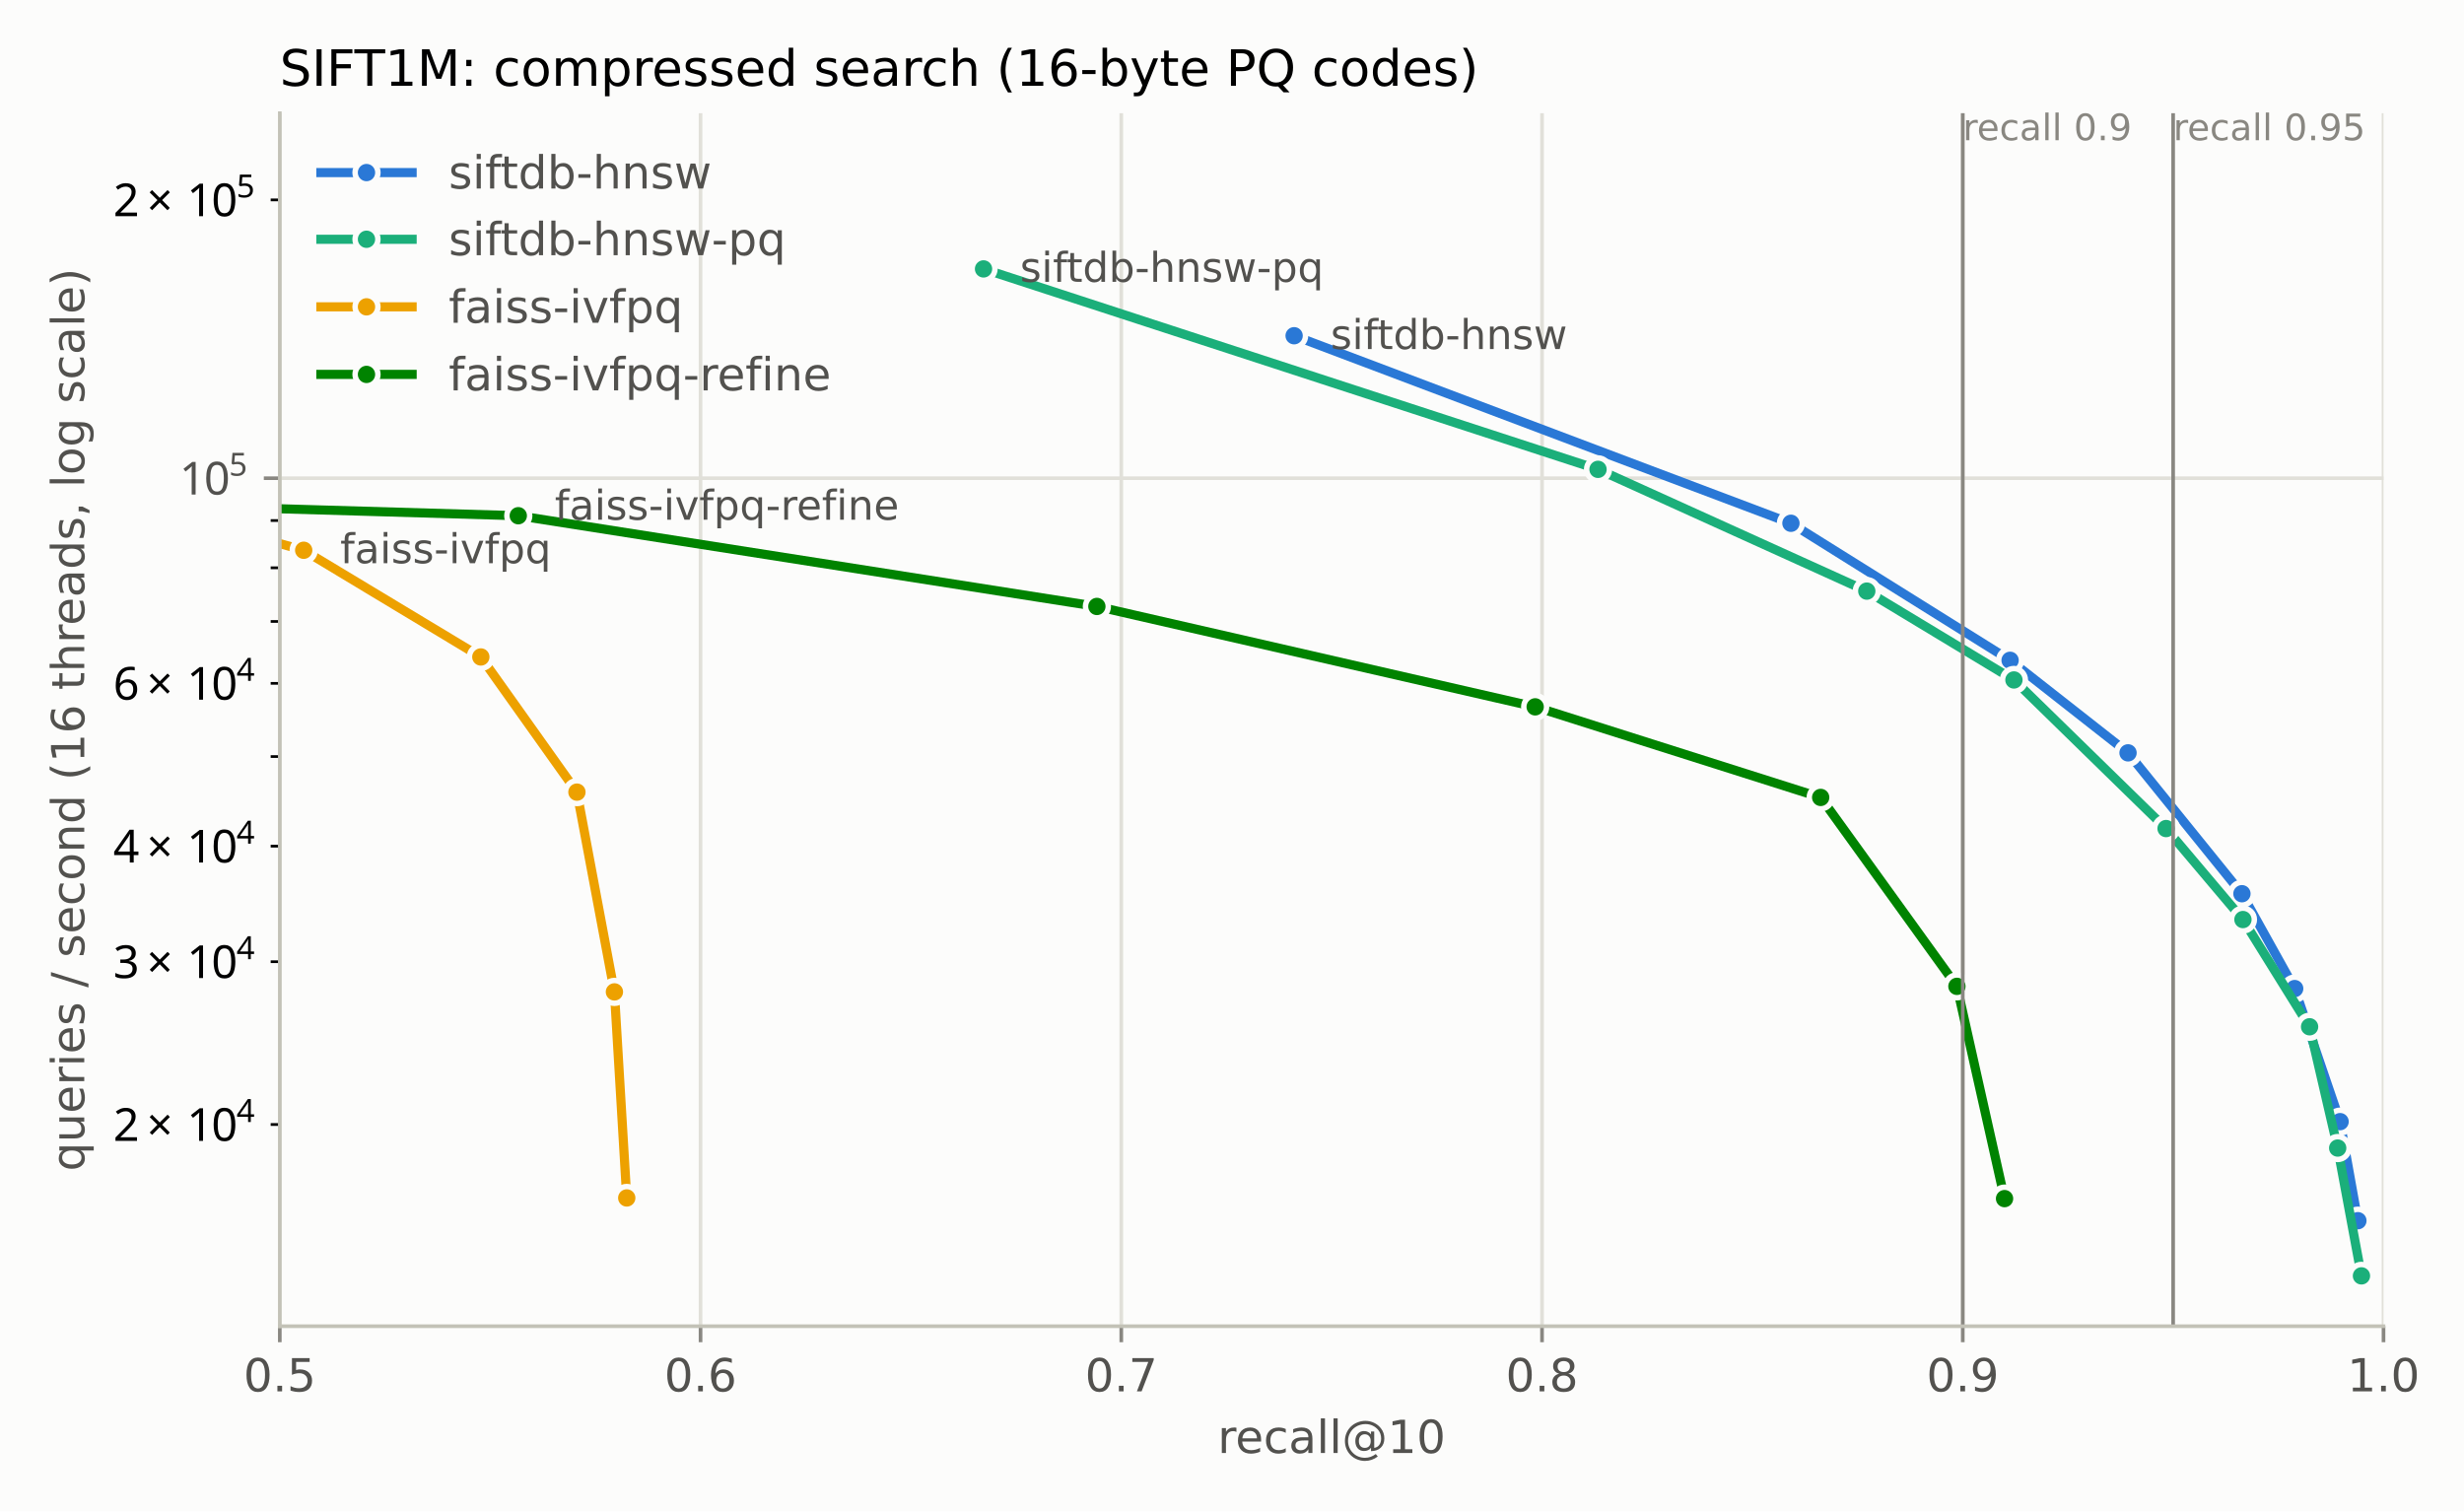
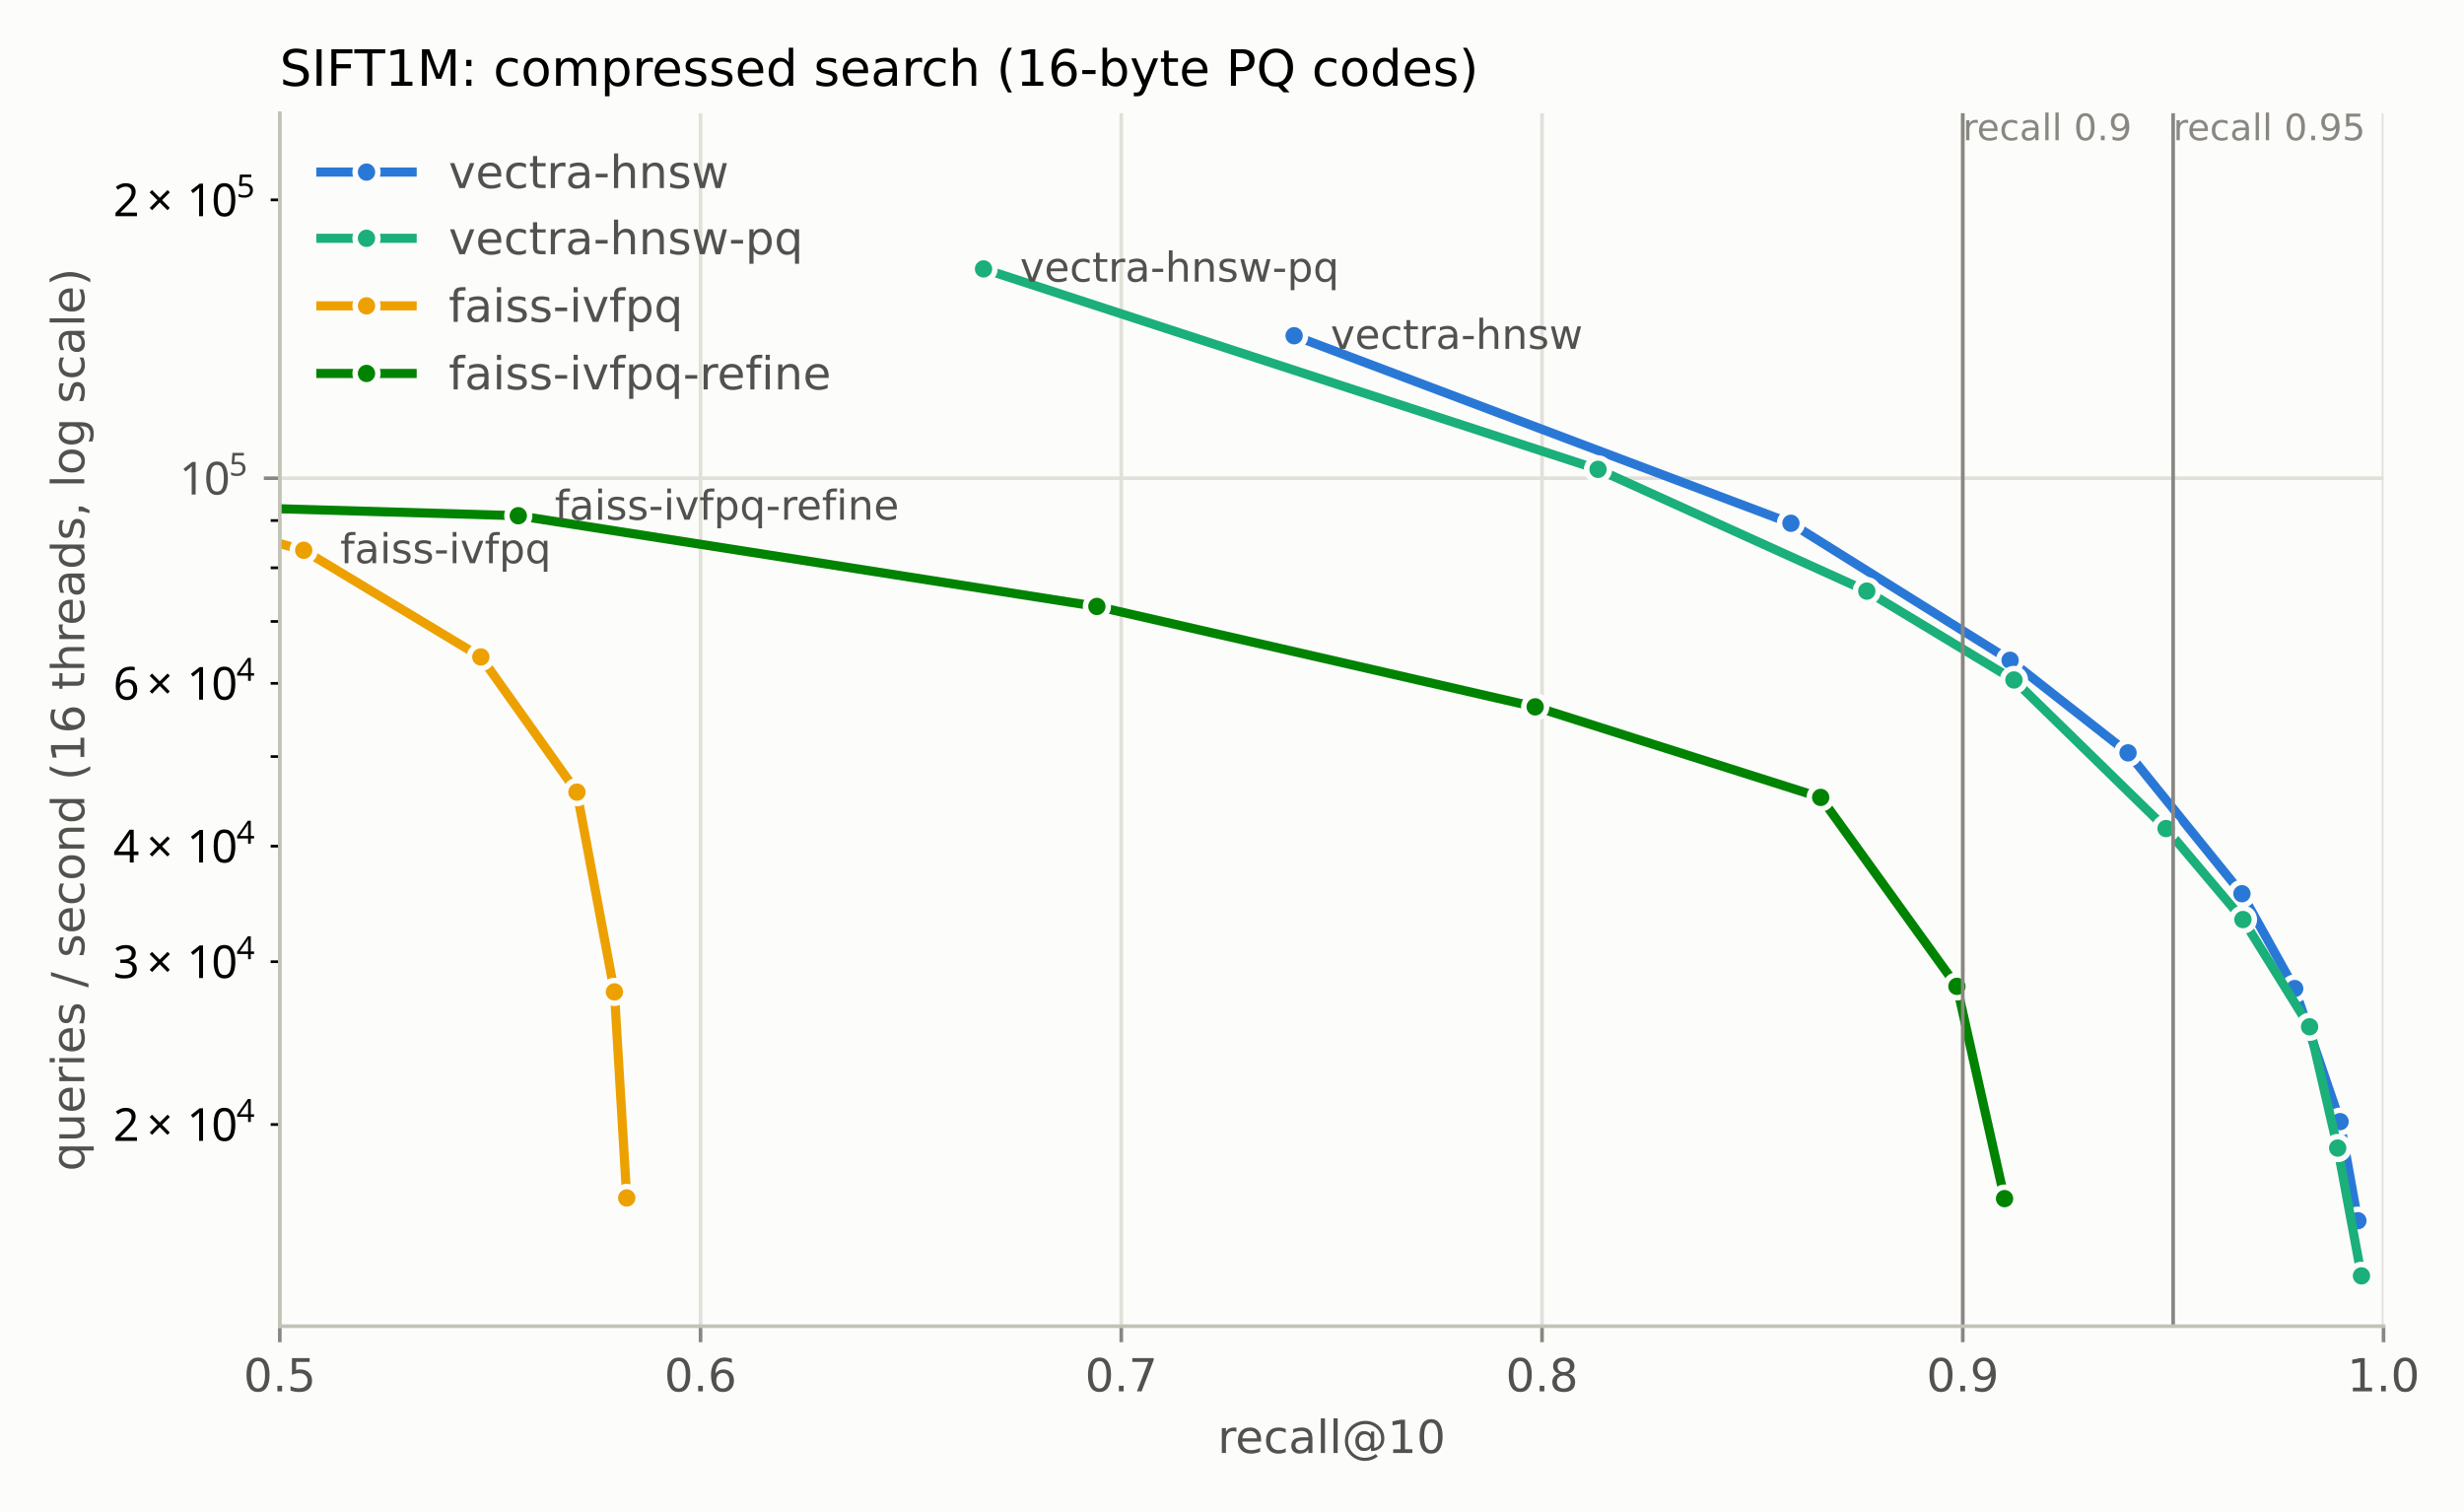
<svg xmlns="http://www.w3.org/2000/svg" xmlns:xlink="http://www.w3.org/1999/xlink" width="540pt" height="331.2pt" viewBox="0 0 540 331.2" version="1.1">
  <defs>
    <style type="text/css">*{stroke-linejoin: round; stroke-linecap: butt}</style>
  </defs>
  <g id="figure_1">
    <g id="patch_1">
      <path d="M 0 331.2  L 540 331.2  L 540 0  L 0 0  z " style="fill: #fcfcfb" />
    </g>
    <g id="axes_1">
      <g id="patch_2">
        <path d="M 61.32 290.63  L 522.36 290.63  L 522.36 24.808  L 61.32 24.808  z " style="fill: #fcfcfb" />
      </g>
      <g id="matplotlib.axis_1">
        <g id="xtick_1">
          <g id="line2d_1">
-             <path d="M 61.32 290.63  L 61.32 24.808  " clip-path="url(#pceffd3f700)" style="fill: none; stroke: #e1e0d9; stroke-width: 0.8; stroke-linecap: square" />
+             <path d="M 61.32 290.63  L 61.32 24.808  " clip-path="url(#p506464b63c)" style="fill: none; stroke: #e1e0d9; stroke-width: 0.8; stroke-linecap: square" />
          </g>
          <g id="line2d_2">
            <defs>
-               <path id="m669d03143e" d="M 0 0  L 0 3.5  " style="stroke: #898781; stroke-width: 0.8" />
+               <path id="m528ea32f7b" d="M 0 0  L 0 3.5  " style="stroke: #898781; stroke-width: 0.8" />
            </defs>
            <g>
-               <use xlink:href="#m669d03143e" x="61.32" y="290.63" style="fill: #898781; stroke: #898781; stroke-width: 0.8" />
+               <use xlink:href="#m528ea32f7b" x="61.32" y="290.63" style="fill: #898781; stroke: #898781; stroke-width: 0.8" />
            </g>
          </g>
          <g id="text_1">
            <text style="font-size: 10px; font-family: 'Segoe UI', 'DejaVu Sans', 'Bitstream Vera Sans', 'Computer Modern Sans Serif', 'Lucida Grande', 'Verdana', 'Geneva', 'Lucid', 'Arial', 'Helvetica', 'Avant Garde', sans-serif; text-anchor: middle; fill: #52514e" x="61.32" y="304.911" transform="rotate(-0 61.32027 304.9107)">0.5</text>
          </g>
        </g>
        <g id="xtick_2">
          <g id="line2d_3">
-             <path d="M 153.528 290.63  L 153.528 24.808  " clip-path="url(#pceffd3f700)" style="fill: none; stroke: #e1e0d9; stroke-width: 0.8; stroke-linecap: square" />
+             <path d="M 153.528 290.63  L 153.528 24.808  " clip-path="url(#p506464b63c)" style="fill: none; stroke: #e1e0d9; stroke-width: 0.8; stroke-linecap: square" />
          </g>
          <g id="line2d_4">
            <g>
-               <use xlink:href="#m669d03143e" x="153.528" y="290.63" style="fill: #898781; stroke: #898781; stroke-width: 0.8" />
+               <use xlink:href="#m528ea32f7b" x="153.528" y="290.63" style="fill: #898781; stroke: #898781; stroke-width: 0.8" />
            </g>
          </g>
          <g id="text_2">
            <text style="font-size: 10px; font-family: 'Segoe UI', 'DejaVu Sans', 'Bitstream Vera Sans', 'Computer Modern Sans Serif', 'Lucida Grande', 'Verdana', 'Geneva', 'Lucid', 'Arial', 'Helvetica', 'Avant Garde', sans-serif; text-anchor: middle; fill: #52514e" x="153.528" y="304.911" transform="rotate(-0 153.5282 304.9107)">0.6</text>
          </g>
        </g>
        <g id="xtick_3">
          <g id="line2d_5">
-             <path d="M 245.736 290.63  L 245.736 24.808  " clip-path="url(#pceffd3f700)" style="fill: none; stroke: #e1e0d9; stroke-width: 0.8; stroke-linecap: square" />
+             <path d="M 245.736 290.63  L 245.736 24.808  " clip-path="url(#p506464b63c)" style="fill: none; stroke: #e1e0d9; stroke-width: 0.8; stroke-linecap: square" />
          </g>
          <g id="line2d_6">
            <g>
-               <use xlink:href="#m669d03143e" x="245.736" y="290.63" style="fill: #898781; stroke: #898781; stroke-width: 0.8" />
+               <use xlink:href="#m528ea32f7b" x="245.736" y="290.63" style="fill: #898781; stroke: #898781; stroke-width: 0.8" />
            </g>
          </g>
          <g id="text_3">
            <text style="font-size: 10px; font-family: 'Segoe UI', 'DejaVu Sans', 'Bitstream Vera Sans', 'Computer Modern Sans Serif', 'Lucida Grande', 'Verdana', 'Geneva', 'Lucid', 'Arial', 'Helvetica', 'Avant Garde', sans-serif; text-anchor: middle; fill: #52514e" x="245.736" y="304.911" transform="rotate(-0 245.7362 304.9107)">0.7</text>
          </g>
        </g>
        <g id="xtick_4">
          <g id="line2d_7">
-             <path d="M 337.944 290.63  L 337.944 24.808  " clip-path="url(#pceffd3f700)" style="fill: none; stroke: #e1e0d9; stroke-width: 0.8; stroke-linecap: square" />
+             <path d="M 337.944 290.63  L 337.944 24.808  " clip-path="url(#p506464b63c)" style="fill: none; stroke: #e1e0d9; stroke-width: 0.8; stroke-linecap: square" />
          </g>
          <g id="line2d_8">
            <g>
-               <use xlink:href="#m669d03143e" x="337.944" y="290.63" style="fill: #898781; stroke: #898781; stroke-width: 0.8" />
+               <use xlink:href="#m528ea32f7b" x="337.944" y="290.63" style="fill: #898781; stroke: #898781; stroke-width: 0.8" />
            </g>
          </g>
          <g id="text_4">
            <text style="font-size: 10px; font-family: 'Segoe UI', 'DejaVu Sans', 'Bitstream Vera Sans', 'Computer Modern Sans Serif', 'Lucida Grande', 'Verdana', 'Geneva', 'Lucid', 'Arial', 'Helvetica', 'Avant Garde', sans-serif; text-anchor: middle; fill: #52514e" x="337.944" y="304.911" transform="rotate(-0 337.9441 304.9107)">0.8</text>
          </g>
        </g>
        <g id="xtick_5">
          <g id="line2d_9">
-             <path d="M 430.152 290.63  L 430.152 24.808  " clip-path="url(#pceffd3f700)" style="fill: none; stroke: #e1e0d9; stroke-width: 0.8; stroke-linecap: square" />
+             <path d="M 430.152 290.63  L 430.152 24.808  " clip-path="url(#p506464b63c)" style="fill: none; stroke: #e1e0d9; stroke-width: 0.8; stroke-linecap: square" />
          </g>
          <g id="line2d_10">
            <g>
-               <use xlink:href="#m669d03143e" x="430.152" y="290.63" style="fill: #898781; stroke: #898781; stroke-width: 0.8" />
+               <use xlink:href="#m528ea32f7b" x="430.152" y="290.63" style="fill: #898781; stroke: #898781; stroke-width: 0.8" />
            </g>
          </g>
          <g id="text_5">
            <text style="font-size: 10px; font-family: 'Segoe UI', 'DejaVu Sans', 'Bitstream Vera Sans', 'Computer Modern Sans Serif', 'Lucida Grande', 'Verdana', 'Geneva', 'Lucid', 'Arial', 'Helvetica', 'Avant Garde', sans-serif; text-anchor: middle; fill: #52514e" x="430.152" y="304.911" transform="rotate(-0 430.1521 304.9107)">0.9</text>
          </g>
        </g>
        <g id="xtick_6">
          <g id="line2d_11">
-             <path d="M 522.36 290.63  L 522.36 24.808  " clip-path="url(#pceffd3f700)" style="fill: none; stroke: #e1e0d9; stroke-width: 0.8; stroke-linecap: square" />
+             <path d="M 522.36 290.63  L 522.36 24.808  " clip-path="url(#p506464b63c)" style="fill: none; stroke: #e1e0d9; stroke-width: 0.8; stroke-linecap: square" />
          </g>
          <g id="line2d_12">
            <g>
-               <use xlink:href="#m669d03143e" x="522.36" y="290.63" style="fill: #898781; stroke: #898781; stroke-width: 0.8" />
+               <use xlink:href="#m528ea32f7b" x="522.36" y="290.63" style="fill: #898781; stroke: #898781; stroke-width: 0.8" />
            </g>
          </g>
          <g id="text_6">
            <text style="font-size: 10px; font-family: 'Segoe UI', 'DejaVu Sans', 'Bitstream Vera Sans', 'Computer Modern Sans Serif', 'Lucida Grande', 'Verdana', 'Geneva', 'Lucid', 'Arial', 'Helvetica', 'Avant Garde', sans-serif; text-anchor: middle; fill: #52514e" x="522.36" y="304.911" transform="rotate(-0 522.36 304.9107)">1.0</text>
          </g>
        </g>
        <g id="text_7">
          <text style="font-size: 10px; font-family: 'Segoe UI', 'DejaVu Sans', 'Bitstream Vera Sans', 'Computer Modern Sans Serif', 'Lucida Grande', 'Verdana', 'Geneva', 'Lucid', 'Arial', 'Helvetica', 'Avant Garde', sans-serif; text-anchor: middle; fill: #52514e" x="291.84" y="318.418" transform="rotate(-0 291.8401 318.4184)">recall@10</text>
        </g>
      </g>
      <g id="matplotlib.axis_2">
        <g id="ytick_1">
          <g id="line2d_13">
-             <path d="M 61.32 104.799  L 522.36 104.799  " clip-path="url(#pceffd3f700)" style="fill: none; stroke: #e1e0d9; stroke-width: 0.8; stroke-linecap: square" />
+             <path d="M 61.32 104.799  L 522.36 104.799  " clip-path="url(#p506464b63c)" style="fill: none; stroke: #e1e0d9; stroke-width: 0.8; stroke-linecap: square" />
          </g>
          <g id="line2d_14">
            <defs>
-               <path id="mc027bce82f" d="M 0 0  L -3.5 0  " style="stroke: #898781; stroke-width: 0.8" />
+               <path id="m47eee88174" d="M 0 0  L -3.5 0  " style="stroke: #898781; stroke-width: 0.8" />
            </defs>
            <g>
-               <use xlink:href="#mc027bce82f" x="61.32" y="104.799" style="fill: #898781; stroke: #898781; stroke-width: 0.8" />
+               <use xlink:href="#m47eee88174" x="61.32" y="104.799" style="fill: #898781; stroke: #898781; stroke-width: 0.8" />
            </g>
          </g>
          <g id="text_8">
            <g style="fill: #52514e" transform="translate(39.32027 109.3487)">
              <text>
                <tspan x="0" y="-0.97" style="font-size: 10px; font-family: 'Segoe UI'; fill: #52514e">1</tspan>
                <tspan x="5.391" y="-0.97" style="font-size: 10px; font-family: 'Segoe UI'; fill: #52514e">0</tspan>
                <tspan x="10.877" y="-5.1" style="font-size: 7px; font-family: 'Segoe UI'; fill: #52514e">5</tspan>
              </text>
            </g>
          </g>
        </g>
        <g id="ytick_2">
          <g id="line2d_15">
            <defs>
-               <path id="mbd341796da" d="M 0 0  L -2 0  " style="stroke: #000000; stroke-width: 0.6" />
+               <path id="mbfe9d9903b" d="M 0 0  L -2 0  " style="stroke: #000000; stroke-width: 0.6" />
            </defs>
            <g>
-               <use xlink:href="#mbd341796da" x="61.32" y="246.43" style="stroke: #000000; stroke-width: 0.6" />
+               <use xlink:href="#mbfe9d9903b" x="61.32" y="246.43" style="stroke: #000000; stroke-width: 0.6" />
            </g>
          </g>
          <g id="text_9">
            <g transform="translate(24.82027 250.98)">
              <text>
                <tspan x="0" y="-0.97" style="font-size: 10px; font-family: 'Segoe UI'">2</tspan>
                <tspan x="7.339" y="-0.97" style="font-size: 10px; font-family: 'Segoe UI'">×</tspan>
                <tspan x="16.128" y="-0.97" style="font-size: 10px; font-family: 'Segoe UI'">1</tspan>
                <tspan x="21.519" y="-0.97" style="font-size: 10px; font-family: 'Segoe UI'">0</tspan>
                <tspan x="27.005" y="-5.1" style="font-size: 7px; font-family: 'Segoe UI'">4</tspan>
              </text>
            </g>
          </g>
        </g>
        <g id="ytick_3">
          <g id="line2d_16">
            <g>
-               <use xlink:href="#mbd341796da" x="61.32" y="210.749" style="stroke: #000000; stroke-width: 0.6" />
+               <use xlink:href="#mbfe9d9903b" x="61.32" y="210.749" style="stroke: #000000; stroke-width: 0.6" />
            </g>
          </g>
          <g id="text_10">
            <g transform="translate(24.82027 215.2989)">
              <text>
                <tspan x="0" y="-0.97" style="font-size: 10px; font-family: 'Segoe UI'">3</tspan>
                <tspan x="7.339" y="-0.97" style="font-size: 10px; font-family: 'Segoe UI'">×</tspan>
                <tspan x="16.128" y="-0.97" style="font-size: 10px; font-family: 'Segoe UI'">1</tspan>
                <tspan x="21.519" y="-0.97" style="font-size: 10px; font-family: 'Segoe UI'">0</tspan>
                <tspan x="27.005" y="-5.1" style="font-size: 7px; font-family: 'Segoe UI'">4</tspan>
              </text>
            </g>
          </g>
        </g>
        <g id="ytick_4">
          <g id="line2d_17">
            <g>
-               <use xlink:href="#mbd341796da" x="61.32" y="185.433" style="stroke: #000000; stroke-width: 0.6" />
+               <use xlink:href="#mbfe9d9903b" x="61.32" y="185.433" style="stroke: #000000; stroke-width: 0.6" />
            </g>
          </g>
          <g id="text_11">
            <g transform="translate(24.82027 189.9828)">
              <text>
                <tspan x="0" y="-0.97" style="font-size: 10px; font-family: 'Segoe UI'">4</tspan>
                <tspan x="7.339" y="-0.97" style="font-size: 10px; font-family: 'Segoe UI'">×</tspan>
                <tspan x="16.128" y="-0.97" style="font-size: 10px; font-family: 'Segoe UI'">1</tspan>
                <tspan x="21.519" y="-0.97" style="font-size: 10px; font-family: 'Segoe UI'">0</tspan>
                <tspan x="27.005" y="-5.1" style="font-size: 7px; font-family: 'Segoe UI'">4</tspan>
              </text>
            </g>
          </g>
        </g>
        <g id="ytick_5">
          <g id="line2d_18">
            <g>
-               <use xlink:href="#mbd341796da" x="61.32" y="165.796" style="stroke: #000000; stroke-width: 0.6" />
+               <use xlink:href="#mbfe9d9903b" x="61.32" y="165.796" style="stroke: #000000; stroke-width: 0.6" />
            </g>
          </g>
        </g>
        <g id="ytick_6">
          <g id="line2d_19">
            <g>
-               <use xlink:href="#mbd341796da" x="61.32" y="149.752" style="stroke: #000000; stroke-width: 0.6" />
+               <use xlink:href="#mbfe9d9903b" x="61.32" y="149.752" style="stroke: #000000; stroke-width: 0.6" />
            </g>
          </g>
          <g id="text_12">
            <g transform="translate(24.82027 154.3016)">
              <text>
                <tspan x="0" y="-0.97" style="font-size: 10px; font-family: 'Segoe UI'">6</tspan>
                <tspan x="7.339" y="-0.97" style="font-size: 10px; font-family: 'Segoe UI'">×</tspan>
                <tspan x="16.128" y="-0.97" style="font-size: 10px; font-family: 'Segoe UI'">1</tspan>
                <tspan x="21.519" y="-0.97" style="font-size: 10px; font-family: 'Segoe UI'">0</tspan>
                <tspan x="27.005" y="-5.1" style="font-size: 7px; font-family: 'Segoe UI'">4</tspan>
              </text>
            </g>
          </g>
        </g>
        <g id="ytick_7">
          <g id="line2d_20">
            <g>
-               <use xlink:href="#mbd341796da" x="61.32" y="136.186" style="stroke: #000000; stroke-width: 0.6" />
+               <use xlink:href="#mbfe9d9903b" x="61.32" y="136.186" style="stroke: #000000; stroke-width: 0.6" />
            </g>
          </g>
        </g>
        <g id="ytick_8">
          <g id="line2d_21">
            <g>
-               <use xlink:href="#mbd341796da" x="61.32" y="124.435" style="stroke: #000000; stroke-width: 0.6" />
+               <use xlink:href="#mbfe9d9903b" x="61.32" y="124.435" style="stroke: #000000; stroke-width: 0.6" />
            </g>
          </g>
        </g>
        <g id="ytick_9">
          <g id="line2d_22">
            <g>
-               <use xlink:href="#mbd341796da" x="61.32" y="114.071" style="stroke: #000000; stroke-width: 0.6" />
+               <use xlink:href="#mbfe9d9903b" x="61.32" y="114.071" style="stroke: #000000; stroke-width: 0.6" />
            </g>
          </g>
        </g>
        <g id="ytick_10">
          <g id="line2d_23">
            <g>
-               <use xlink:href="#mbd341796da" x="61.32" y="43.801" style="stroke: #000000; stroke-width: 0.6" />
+               <use xlink:href="#mbfe9d9903b" x="61.32" y="43.801" style="stroke: #000000; stroke-width: 0.6" />
            </g>
          </g>
          <g id="text_13">
            <g transform="translate(24.82027 48.35146)">
              <text>
                <tspan x="0" y="-0.97" style="font-size: 10px; font-family: 'Segoe UI'">2</tspan>
                <tspan x="7.339" y="-0.97" style="font-size: 10px; font-family: 'Segoe UI'">×</tspan>
                <tspan x="16.128" y="-0.97" style="font-size: 10px; font-family: 'Segoe UI'">1</tspan>
                <tspan x="21.519" y="-0.97" style="font-size: 10px; font-family: 'Segoe UI'">0</tspan>
                <tspan x="27.005" y="-5.1" style="font-size: 7px; font-family: 'Segoe UI'">5</tspan>
              </text>
            </g>
          </g>
        </g>
        <g id="text_14">
          <text style="font-size: 10px; font-family: 'Segoe UI', 'DejaVu Sans', 'Bitstream Vera Sans', 'Computer Modern Sans Serif', 'Lucida Grande', 'Verdana', 'Geneva', 'Lucid', 'Arial', 'Helvetica', 'Avant Garde', sans-serif; text-anchor: middle; fill: #52514e" x="18.467" y="157.719" transform="rotate(-90 18.46715 157.7194)">queries / second (16 threads, log scale)</text>
        </g>
      </g>
      <g id="line2d_24">
-         <path d="M 283.615 73.574  L 392.494 114.67  L 440.525 144.701  L 466.371 164.983  L 491.332 195.851  L 502.895 216.638  L 512.844 245.801  L 516.745 267.509  " clip-path="url(#pceffd3f700)" style="fill: none; stroke: #2a78d6; stroke-width: 2; stroke-linecap: square" />
+         <path d="M 283.615 73.574  L 392.494 114.67  L 440.525 144.701  L 466.371 164.983  L 491.332 195.851  L 502.895 216.638  L 512.844 245.801  L 516.745 267.509  " clip-path="url(#p506464b63c)" style="fill: none; stroke: #2a78d6; stroke-width: 2; stroke-linecap: square" />
        <defs>
-           <path id="md389fbe863" d="M 0 2.5  C 0.663 2.5 1.299 2.237 1.768 1.768  C 2.237 1.299 2.5 0.663 2.5 0  C 2.5 -0.663 2.237 -1.299 1.768 -1.768  C 1.299 -2.237 0.663 -2.5 0 -2.5  C -0.663 -2.5 -1.299 -2.237 -1.768 -1.768  C -2.237 -1.299 -2.5 -0.663 -2.5 0  C -2.5 0.663 -2.237 1.299 -1.768 1.768  C -1.299 2.237 -0.663 2.5 0 2.5  z " style="stroke: #fcfcfb; stroke-width: 1.2" />
+           <path id="mf831f35168" d="M 0 2.5  C 0.663 2.5 1.299 2.237 1.768 1.768  C 2.237 1.299 2.5 0.663 2.5 0  C 2.5 -0.663 2.237 -1.299 1.768 -1.768  C 1.299 -2.237 0.663 -2.5 0 -2.5  C -0.663 -2.5 -1.299 -2.237 -1.768 -1.768  C -2.237 -1.299 -2.5 -0.663 -2.5 0  C -2.5 0.663 -2.237 1.299 -1.768 1.768  C -1.299 2.237 -0.663 2.5 0 2.5  z " style="stroke: #fcfcfb; stroke-width: 1.2" />
        </defs>
-         <g clip-path="url(#pceffd3f700)">
-           <use xlink:href="#md389fbe863" x="283.615" y="73.574" style="fill: #2a78d6; stroke: #fcfcfb; stroke-width: 1.2" />
-           <use xlink:href="#md389fbe863" x="392.494" y="114.67" style="fill: #2a78d6; stroke: #fcfcfb; stroke-width: 1.2" />
-           <use xlink:href="#md389fbe863" x="440.525" y="144.701" style="fill: #2a78d6; stroke: #fcfcfb; stroke-width: 1.2" />
-           <use xlink:href="#md389fbe863" x="466.371" y="164.983" style="fill: #2a78d6; stroke: #fcfcfb; stroke-width: 1.2" />
-           <use xlink:href="#md389fbe863" x="491.332" y="195.851" style="fill: #2a78d6; stroke: #fcfcfb; stroke-width: 1.2" />
-           <use xlink:href="#md389fbe863" x="502.895" y="216.638" style="fill: #2a78d6; stroke: #fcfcfb; stroke-width: 1.2" />
-           <use xlink:href="#md389fbe863" x="512.844" y="245.801" style="fill: #2a78d6; stroke: #fcfcfb; stroke-width: 1.2" />
-           <use xlink:href="#md389fbe863" x="516.745" y="267.509" style="fill: #2a78d6; stroke: #fcfcfb; stroke-width: 1.2" />
+         <g clip-path="url(#p506464b63c)">
+           <use xlink:href="#mf831f35168" x="283.615" y="73.574" style="fill: #2a78d6; stroke: #fcfcfb; stroke-width: 1.2" />
+           <use xlink:href="#mf831f35168" x="392.494" y="114.67" style="fill: #2a78d6; stroke: #fcfcfb; stroke-width: 1.2" />
+           <use xlink:href="#mf831f35168" x="440.525" y="144.701" style="fill: #2a78d6; stroke: #fcfcfb; stroke-width: 1.2" />
+           <use xlink:href="#mf831f35168" x="466.371" y="164.983" style="fill: #2a78d6; stroke: #fcfcfb; stroke-width: 1.2" />
+           <use xlink:href="#mf831f35168" x="491.332" y="195.851" style="fill: #2a78d6; stroke: #fcfcfb; stroke-width: 1.2" />
+           <use xlink:href="#mf831f35168" x="502.895" y="216.638" style="fill: #2a78d6; stroke: #fcfcfb; stroke-width: 1.2" />
+           <use xlink:href="#mf831f35168" x="512.844" y="245.801" style="fill: #2a78d6; stroke: #fcfcfb; stroke-width: 1.2" />
+           <use xlink:href="#mf831f35168" x="516.745" y="267.509" style="fill: #2a78d6; stroke: #fcfcfb; stroke-width: 1.2" />
        </g>
      </g>
      <g id="line2d_25">
-         <path d="M 215.547 58.93  L 350.217 102.855  L 409.119 129.538  L 441.365 149.008  L 474.707 181.572  L 491.553 201.514  L 506.159 225.01  L 512.319 251.587  L 517.528 279.597  " clip-path="url(#pceffd3f700)" style="fill: none; stroke: #1baf7a; stroke-width: 2; stroke-linecap: square" />
+         <path d="M 215.547 58.93  L 350.217 102.855  L 409.119 129.538  L 441.365 149.008  L 474.707 181.572  L 491.553 201.514  L 506.159 225.01  L 512.319 251.587  L 517.528 279.597  " clip-path="url(#p506464b63c)" style="fill: none; stroke: #1baf7a; stroke-width: 2; stroke-linecap: square" />
        <defs>
-           <path id="mcf16c47125" d="M 0 2.5  C 0.663 2.5 1.299 2.237 1.768 1.768  C 2.237 1.299 2.5 0.663 2.5 0  C 2.5 -0.663 2.237 -1.299 1.768 -1.768  C 1.299 -2.237 0.663 -2.5 0 -2.5  C -0.663 -2.5 -1.299 -2.237 -1.768 -1.768  C -2.237 -1.299 -2.5 -0.663 -2.5 0  C -2.5 0.663 -2.237 1.299 -1.768 1.768  C -1.299 2.237 -0.663 2.5 0 2.5  z " style="stroke: #fcfcfb; stroke-width: 1.2" />
+           <path id="m4b8ab5f756" d="M 0 2.5  C 0.663 2.5 1.299 2.237 1.768 1.768  C 2.237 1.299 2.5 0.663 2.5 0  C 2.5 -0.663 2.237 -1.299 1.768 -1.768  C 1.299 -2.237 0.663 -2.5 0 -2.5  C -0.663 -2.5 -1.299 -2.237 -1.768 -1.768  C -2.237 -1.299 -2.5 -0.663 -2.5 0  C -2.5 0.663 -2.237 1.299 -1.768 1.768  C -1.299 2.237 -0.663 2.5 0 2.5  z " style="stroke: #fcfcfb; stroke-width: 1.2" />
        </defs>
-         <g clip-path="url(#pceffd3f700)">
-           <use xlink:href="#mcf16c47125" x="215.547" y="58.93" style="fill: #1baf7a; stroke: #fcfcfb; stroke-width: 1.2" />
-           <use xlink:href="#mcf16c47125" x="350.217" y="102.855" style="fill: #1baf7a; stroke: #fcfcfb; stroke-width: 1.2" />
-           <use xlink:href="#mcf16c47125" x="409.119" y="129.538" style="fill: #1baf7a; stroke: #fcfcfb; stroke-width: 1.2" />
-           <use xlink:href="#mcf16c47125" x="441.365" y="149.008" style="fill: #1baf7a; stroke: #fcfcfb; stroke-width: 1.2" />
-           <use xlink:href="#mcf16c47125" x="474.707" y="181.572" style="fill: #1baf7a; stroke: #fcfcfb; stroke-width: 1.2" />
-           <use xlink:href="#mcf16c47125" x="491.553" y="201.514" style="fill: #1baf7a; stroke: #fcfcfb; stroke-width: 1.2" />
-           <use xlink:href="#mcf16c47125" x="506.159" y="225.01" style="fill: #1baf7a; stroke: #fcfcfb; stroke-width: 1.2" />
-           <use xlink:href="#mcf16c47125" x="512.319" y="251.587" style="fill: #1baf7a; stroke: #fcfcfb; stroke-width: 1.2" />
-           <use xlink:href="#mcf16c47125" x="517.528" y="279.597" style="fill: #1baf7a; stroke: #fcfcfb; stroke-width: 1.2" />
+         <g clip-path="url(#p506464b63c)">
+           <use xlink:href="#m4b8ab5f756" x="215.547" y="58.93" style="fill: #1baf7a; stroke: #fcfcfb; stroke-width: 1.2" />
+           <use xlink:href="#m4b8ab5f756" x="350.217" y="102.855" style="fill: #1baf7a; stroke: #fcfcfb; stroke-width: 1.2" />
+           <use xlink:href="#m4b8ab5f756" x="409.119" y="129.538" style="fill: #1baf7a; stroke: #fcfcfb; stroke-width: 1.2" />
+           <use xlink:href="#m4b8ab5f756" x="441.365" y="149.008" style="fill: #1baf7a; stroke: #fcfcfb; stroke-width: 1.2" />
+           <use xlink:href="#m4b8ab5f756" x="474.707" y="181.572" style="fill: #1baf7a; stroke: #fcfcfb; stroke-width: 1.2" />
+           <use xlink:href="#m4b8ab5f756" x="491.553" y="201.514" style="fill: #1baf7a; stroke: #fcfcfb; stroke-width: 1.2" />
+           <use xlink:href="#m4b8ab5f756" x="506.159" y="225.01" style="fill: #1baf7a; stroke: #fcfcfb; stroke-width: 1.2" />
+           <use xlink:href="#m4b8ab5f756" x="512.319" y="251.587" style="fill: #1baf7a; stroke: #fcfcfb; stroke-width: 1.2" />
+           <use xlink:href="#m4b8ab5f756" x="517.528" y="279.597" style="fill: #1baf7a; stroke: #fcfcfb; stroke-width: 1.2" />
        </g>
      </g>
      <g id="line2d_26">
-         <path d="M -1 102.762  L 3.377 102.969  L 66.558 120.586  L 105.377 143.969  L 126.438 173.589  L 134.653 217.366  L 137.355 262.521  " clip-path="url(#pceffd3f700)" style="fill: none; stroke: #eda100; stroke-width: 2; stroke-linecap: square" />
+         <path d="M -1 102.762  L 3.377 102.969  L 66.558 120.586  L 105.377 143.969  L 126.438 173.589  L 134.653 217.366  L 137.355 262.521  " clip-path="url(#p506464b63c)" style="fill: none; stroke: #eda100; stroke-width: 2; stroke-linecap: square" />
        <defs>
-           <path id="m3e76f2ad2d" d="M 0 2.5  C 0.663 2.5 1.299 2.237 1.768 1.768  C 2.237 1.299 2.5 0.663 2.5 0  C 2.5 -0.663 2.237 -1.299 1.768 -1.768  C 1.299 -2.237 0.663 -2.5 0 -2.5  C -0.663 -2.5 -1.299 -2.237 -1.768 -1.768  C -2.237 -1.299 -2.5 -0.663 -2.5 0  C -2.5 0.663 -2.237 1.299 -1.768 1.768  C -1.299 2.237 -0.663 2.5 0 2.5  z " style="stroke: #fcfcfb; stroke-width: 1.2" />
+           <path id="me5f3c19c43" d="M 0 2.5  C 0.663 2.5 1.299 2.237 1.768 1.768  C 2.237 1.299 2.5 0.663 2.5 0  C 2.5 -0.663 2.237 -1.299 1.768 -1.768  C 1.299 -2.237 0.663 -2.5 0 -2.5  C -0.663 -2.5 -1.299 -2.237 -1.768 -1.768  C -2.237 -1.299 -2.5 -0.663 -2.5 0  C -2.5 0.663 -2.237 1.299 -1.768 1.768  C -1.299 2.237 -0.663 2.5 0 2.5  z " style="stroke: #fcfcfb; stroke-width: 1.2" />
        </defs>
-         <g clip-path="url(#pceffd3f700)">
-           <use xlink:href="#m3e76f2ad2d" x="-1" y="102.762" style="fill: #eda100; stroke: #fcfcfb; stroke-width: 1.2" />
-           <use xlink:href="#m3e76f2ad2d" x="3.377" y="102.969" style="fill: #eda100; stroke: #fcfcfb; stroke-width: 1.2" />
-           <use xlink:href="#m3e76f2ad2d" x="66.558" y="120.586" style="fill: #eda100; stroke: #fcfcfb; stroke-width: 1.2" />
-           <use xlink:href="#m3e76f2ad2d" x="105.377" y="143.969" style="fill: #eda100; stroke: #fcfcfb; stroke-width: 1.2" />
-           <use xlink:href="#m3e76f2ad2d" x="126.438" y="173.589" style="fill: #eda100; stroke: #fcfcfb; stroke-width: 1.2" />
-           <use xlink:href="#m3e76f2ad2d" x="134.653" y="217.366" style="fill: #eda100; stroke: #fcfcfb; stroke-width: 1.2" />
-           <use xlink:href="#m3e76f2ad2d" x="137.355" y="262.521" style="fill: #eda100; stroke: #fcfcfb; stroke-width: 1.2" />
+         <g clip-path="url(#p506464b63c)">
+           <use xlink:href="#me5f3c19c43" x="-1" y="102.762" style="fill: #eda100; stroke: #fcfcfb; stroke-width: 1.2" />
+           <use xlink:href="#me5f3c19c43" x="3.377" y="102.969" style="fill: #eda100; stroke: #fcfcfb; stroke-width: 1.2" />
+           <use xlink:href="#me5f3c19c43" x="66.558" y="120.586" style="fill: #eda100; stroke: #fcfcfb; stroke-width: 1.2" />
+           <use xlink:href="#me5f3c19c43" x="105.377" y="143.969" style="fill: #eda100; stroke: #fcfcfb; stroke-width: 1.2" />
+           <use xlink:href="#me5f3c19c43" x="126.438" y="173.589" style="fill: #eda100; stroke: #fcfcfb; stroke-width: 1.2" />
+           <use xlink:href="#me5f3c19c43" x="134.653" y="217.366" style="fill: #eda100; stroke: #fcfcfb; stroke-width: 1.2" />
+           <use xlink:href="#me5f3c19c43" x="137.355" y="262.521" style="fill: #eda100; stroke: #fcfcfb; stroke-width: 1.2" />
        </g>
      </g>
      <g id="line2d_27">
-         <path d="M -1 109.674  L 113.584 113.017  L 240.388 132.898  L 336.441 154.9  L 399.013 174.75  L 428.87 216.151  L 439.308 262.667  " clip-path="url(#pceffd3f700)" style="fill: none; stroke: #008300; stroke-width: 2; stroke-linecap: square" />
+         <path d="M -1 109.674  L 113.584 113.017  L 240.388 132.898  L 336.441 154.9  L 399.013 174.75  L 428.87 216.151  L 439.308 262.667  " clip-path="url(#p506464b63c)" style="fill: none; stroke: #008300; stroke-width: 2; stroke-linecap: square" />
        <defs>
-           <path id="ma76c986357" d="M 0 2.5  C 0.663 2.5 1.299 2.237 1.768 1.768  C 2.237 1.299 2.5 0.663 2.5 0  C 2.5 -0.663 2.237 -1.299 1.768 -1.768  C 1.299 -2.237 0.663 -2.5 0 -2.5  C -0.663 -2.5 -1.299 -2.237 -1.768 -1.768  C -2.237 -1.299 -2.5 -0.663 -2.5 0  C -2.5 0.663 -2.237 1.299 -1.768 1.768  C -1.299 2.237 -0.663 2.5 0 2.5  z " style="stroke: #fcfcfb; stroke-width: 1.2" />
+           <path id="me6a7cd6976" d="M 0 2.5  C 0.663 2.5 1.299 2.237 1.768 1.768  C 2.237 1.299 2.5 0.663 2.5 0  C 2.5 -0.663 2.237 -1.299 1.768 -1.768  C 1.299 -2.237 0.663 -2.5 0 -2.5  C -0.663 -2.5 -1.299 -2.237 -1.768 -1.768  C -2.237 -1.299 -2.5 -0.663 -2.5 0  C -2.5 0.663 -2.237 1.299 -1.768 1.768  C -1.299 2.237 -0.663 2.5 0 2.5  z " style="stroke: #fcfcfb; stroke-width: 1.2" />
        </defs>
-         <g clip-path="url(#pceffd3f700)">
-           <use xlink:href="#ma76c986357" x="-1" y="109.674" style="fill: #008300; stroke: #fcfcfb; stroke-width: 1.2" />
-           <use xlink:href="#ma76c986357" x="113.584" y="113.017" style="fill: #008300; stroke: #fcfcfb; stroke-width: 1.2" />
-           <use xlink:href="#ma76c986357" x="240.388" y="132.898" style="fill: #008300; stroke: #fcfcfb; stroke-width: 1.2" />
-           <use xlink:href="#ma76c986357" x="336.441" y="154.9" style="fill: #008300; stroke: #fcfcfb; stroke-width: 1.2" />
-           <use xlink:href="#ma76c986357" x="399.013" y="174.75" style="fill: #008300; stroke: #fcfcfb; stroke-width: 1.2" />
-           <use xlink:href="#ma76c986357" x="428.87" y="216.151" style="fill: #008300; stroke: #fcfcfb; stroke-width: 1.2" />
-           <use xlink:href="#ma76c986357" x="439.308" y="262.667" style="fill: #008300; stroke: #fcfcfb; stroke-width: 1.2" />
+         <g clip-path="url(#p506464b63c)">
+           <use xlink:href="#me6a7cd6976" x="-1" y="109.674" style="fill: #008300; stroke: #fcfcfb; stroke-width: 1.2" />
+           <use xlink:href="#me6a7cd6976" x="113.584" y="113.017" style="fill: #008300; stroke: #fcfcfb; stroke-width: 1.2" />
+           <use xlink:href="#me6a7cd6976" x="240.388" y="132.898" style="fill: #008300; stroke: #fcfcfb; stroke-width: 1.2" />
+           <use xlink:href="#me6a7cd6976" x="336.441" y="154.9" style="fill: #008300; stroke: #fcfcfb; stroke-width: 1.2" />
+           <use xlink:href="#me6a7cd6976" x="399.013" y="174.75" style="fill: #008300; stroke: #fcfcfb; stroke-width: 1.2" />
+           <use xlink:href="#me6a7cd6976" x="428.87" y="216.151" style="fill: #008300; stroke: #fcfcfb; stroke-width: 1.2" />
+           <use xlink:href="#me6a7cd6976" x="439.308" y="262.667" style="fill: #008300; stroke: #fcfcfb; stroke-width: 1.2" />
        </g>
      </g>
      <g id="line2d_28">
-         <path d="M 430.152 290.63  L 430.152 24.808  " clip-path="url(#pceffd3f700)" style="fill: none; stroke: #898781; stroke-width: 0.8; stroke-linecap: square" />
+         <path d="M 430.152 290.63  L 430.152 24.808  " clip-path="url(#p506464b63c)" style="fill: none; stroke: #898781; stroke-width: 0.8; stroke-linecap: square" />
      </g>
      <g id="line2d_29">
-         <path d="M 476.256 290.63  L 476.256 24.808  " clip-path="url(#pceffd3f700)" style="fill: none; stroke: #898781; stroke-width: 0.8; stroke-linecap: square" />
+         <path d="M 476.256 290.63  L 476.256 24.808  " clip-path="url(#p506464b63c)" style="fill: none; stroke: #898781; stroke-width: 0.8; stroke-linecap: square" />
      </g>
      <g id="patch_3">
        <path d="M 61.32 290.63  L 61.32 24.808  " style="fill: none; stroke: #c3c2b7; stroke-width: 0.8; stroke-linejoin: miter; stroke-linecap: square" />
      </g>
      <g id="patch_4">
        <path d="M 61.32 290.63  L 522.36 290.63  " style="fill: none; stroke: #c3c2b7; stroke-width: 0.8; stroke-linejoin: miter; stroke-linecap: square" />
      </g>
      <g id="text_15">
        <text style="font-size: 8px; font-family: 'Segoe UI', 'DejaVu Sans', 'Bitstream Vera Sans', 'Computer Modern Sans Serif', 'Lucida Grande', 'Verdana', 'Geneva', 'Lucid', 'Arial', 'Helvetica', 'Avant Garde', sans-serif; text-anchor: start; fill: #898781" x="430.152" y="30.731" transform="rotate(-0 430.1521 30.7308)"> recall 0.9</text>
      </g>
      <g id="text_16">
        <text style="font-size: 8px; font-family: 'Segoe UI', 'DejaVu Sans', 'Bitstream Vera Sans', 'Computer Modern Sans Serif', 'Lucida Grande', 'Verdana', 'Geneva', 'Lucid', 'Arial', 'Helvetica', 'Avant Garde', sans-serif; text-anchor: start; fill: #898781" x="476.256" y="30.731" transform="rotate(-0 476.256 30.7308)"> recall 0.95</text>
      </g>
      <g id="text_17">
        <text style="font-size: 9px; font-family: 'Segoe UI', 'DejaVu Sans', 'Bitstream Vera Sans', 'Computer Modern Sans Serif', 'Lucida Grande', 'Verdana', 'Geneva', 'Lucid', 'Arial', 'Helvetica', 'Avant Garde', sans-serif; text-anchor: start; fill: #52514e" x="74.558" y="123.419" transform="rotate(-0 74.55769 123.4189)">faiss-ivfpq</text>
      </g>
      <g id="text_18">
        <text style="font-size: 9px; font-family: 'Segoe UI', 'DejaVu Sans', 'Bitstream Vera Sans', 'Computer Modern Sans Serif', 'Lucida Grande', 'Verdana', 'Geneva', 'Lucid', 'Arial', 'Helvetica', 'Avant Garde', sans-serif; text-anchor: start; fill: #52514e" x="121.584" y="113.894" transform="rotate(-0 121.5837 113.8943)">faiss-ivfpq-refine</text>
      </g>
      <g id="text_19">
-         <text style="font-size: 9px; font-family: 'Segoe UI', 'DejaVu Sans', 'Bitstream Vera Sans', 'Computer Modern Sans Serif', 'Lucida Grande', 'Verdana', 'Geneva', 'Lucid', 'Arial', 'Helvetica', 'Avant Garde', sans-serif; text-anchor: start; fill: #52514e" x="291.615" y="76.495" transform="rotate(-0 291.6152 76.49509)">siftdb-hnsw</text>
+         <text style="font-size: 9px; font-family: 'Segoe UI', 'DejaVu Sans', 'Bitstream Vera Sans', 'Computer Modern Sans Serif', 'Lucida Grande', 'Verdana', 'Geneva', 'Lucid', 'Arial', 'Helvetica', 'Avant Garde', sans-serif; text-anchor: start; fill: #52514e" x="291.615" y="76.447" transform="rotate(-0 291.6152 76.44728)">vectra-hnsw</text>
      </g>
      <g id="text_20">
-         <text style="font-size: 9px; font-family: 'Segoe UI', 'DejaVu Sans', 'Bitstream Vera Sans', 'Computer Modern Sans Serif', 'Lucida Grande', 'Verdana', 'Geneva', 'Lucid', 'Arial', 'Helvetica', 'Avant Garde', sans-serif; text-anchor: start; fill: #52514e" x="223.547" y="61.763" transform="rotate(-0 223.5473 61.76313)">siftdb-hnsw-pq</text>
+         <text style="font-size: 9px; font-family: 'Segoe UI', 'DejaVu Sans', 'Bitstream Vera Sans', 'Computer Modern Sans Serif', 'Lucida Grande', 'Verdana', 'Geneva', 'Lucid', 'Arial', 'Helvetica', 'Avant Garde', sans-serif; text-anchor: start; fill: #52514e" x="223.547" y="61.715" transform="rotate(-0 223.5473 61.71532)">vectra-hnsw-pq</text>
      </g>
      <g id="text_21">
        <text style="font-size: 11px; font-family: 'Segoe UI', 'DejaVu Sans', 'Bitstream Vera Sans', 'Computer Modern Sans Serif', 'Lucida Grande', 'Verdana', 'Geneva', 'Lucid', 'Arial', 'Helvetica', 'Avant Garde', sans-serif; text-anchor: start" x="61.32" y="18.808" transform="rotate(-0 61.32027 18.8083)">SIFT1M: compressed search (16-byte PQ codes)</text>
      </g>
      <g id="legend_1">
        <g id="line2d_30">
-           <path d="M 70.32 37.818  L 80.32 37.818  L 90.32 37.818  " style="fill: none; stroke: #2a78d6; stroke-width: 2; stroke-linecap: square" />
+           <path d="M 70.32 37.711  L 80.32 37.711  L 90.32 37.711  " style="fill: none; stroke: #2a78d6; stroke-width: 2; stroke-linecap: square" />
          <g>
-             <use xlink:href="#md389fbe863" x="80.32" y="37.818" style="fill: #2a78d6; stroke: #fcfcfb; stroke-width: 1.2" />
+             <use xlink:href="#mf831f35168" x="80.32" y="37.711" style="fill: #2a78d6; stroke: #fcfcfb; stroke-width: 1.2" />
          </g>
        </g>
        <g id="text_22">
-           <text style="font-size: 10px; font-family: 'Segoe UI', 'DejaVu Sans', 'Bitstream Vera Sans', 'Computer Modern Sans Serif', 'Lucida Grande', 'Verdana', 'Geneva', 'Lucid', 'Arial', 'Helvetica', 'Avant Garde', sans-serif; text-anchor: start; fill: #52514e" x="98.32" y="41.318" transform="rotate(-0 98.32027 41.31768)">siftdb-hnsw</text>
+           <text style="font-size: 10px; font-family: 'Segoe UI', 'DejaVu Sans', 'Bitstream Vera Sans', 'Computer Modern Sans Serif', 'Lucida Grande', 'Verdana', 'Geneva', 'Lucid', 'Arial', 'Helvetica', 'Avant Garde', sans-serif; text-anchor: start; fill: #52514e" x="98.32" y="41.211" transform="rotate(-0 98.32027 41.21143)">vectra-hnsw</text>
        </g>
        <g id="line2d_31">
-           <path d="M 70.32 52.432  L 80.32 52.432  L 90.32 52.432  " style="fill: none; stroke: #1baf7a; stroke-width: 2; stroke-linecap: square" />
+           <path d="M 70.32 52.219  L 80.32 52.219  L 90.32 52.219  " style="fill: none; stroke: #1baf7a; stroke-width: 2; stroke-linecap: square" />
          <g>
-             <use xlink:href="#mcf16c47125" x="80.32" y="52.432" style="fill: #1baf7a; stroke: #fcfcfb; stroke-width: 1.2" />
+             <use xlink:href="#m4b8ab5f756" x="80.32" y="52.219" style="fill: #1baf7a; stroke: #fcfcfb; stroke-width: 1.2" />
          </g>
        </g>
        <g id="text_23">
-           <text style="font-size: 10px; font-family: 'Segoe UI', 'DejaVu Sans', 'Bitstream Vera Sans', 'Computer Modern Sans Serif', 'Lucida Grande', 'Verdana', 'Geneva', 'Lucid', 'Arial', 'Helvetica', 'Avant Garde', sans-serif; text-anchor: start; fill: #52514e" x="98.32" y="55.932" transform="rotate(-0 98.32027 55.93154)">siftdb-hnsw-pq</text>
+           <text style="font-size: 10px; font-family: 'Segoe UI', 'DejaVu Sans', 'Bitstream Vera Sans', 'Computer Modern Sans Serif', 'Lucida Grande', 'Verdana', 'Geneva', 'Lucid', 'Arial', 'Helvetica', 'Avant Garde', sans-serif; text-anchor: start; fill: #52514e" x="98.32" y="55.719" transform="rotate(-0 98.32027 55.71904)">vectra-hnsw-pq</text>
        </g>
        <g id="line2d_32">
-           <path d="M 70.32 67.241  L 80.32 67.241  L 90.32 67.241  " style="fill: none; stroke: #eda100; stroke-width: 2; stroke-linecap: square" />
+           <path d="M 70.32 67.028  L 80.32 67.028  L 90.32 67.028  " style="fill: none; stroke: #eda100; stroke-width: 2; stroke-linecap: square" />
          <g>
-             <use xlink:href="#m3e76f2ad2d" x="80.32" y="67.241" style="fill: #eda100; stroke: #fcfcfb; stroke-width: 1.2" />
+             <use xlink:href="#me5f3c19c43" x="80.32" y="67.028" style="fill: #eda100; stroke: #fcfcfb; stroke-width: 1.2" />
          </g>
        </g>
        <g id="text_24">
-           <text style="font-size: 10px; font-family: 'Segoe UI', 'DejaVu Sans', 'Bitstream Vera Sans', 'Computer Modern Sans Serif', 'Lucida Grande', 'Verdana', 'Geneva', 'Lucid', 'Arial', 'Helvetica', 'Avant Garde', sans-serif; text-anchor: start; fill: #52514e" x="98.32" y="70.741" transform="rotate(-0 98.32027 70.74092)">faiss-ivfpq</text>
+           <text style="font-size: 10px; font-family: 'Segoe UI', 'DejaVu Sans', 'Bitstream Vera Sans', 'Computer Modern Sans Serif', 'Lucida Grande', 'Verdana', 'Geneva', 'Lucid', 'Arial', 'Helvetica', 'Avant Garde', sans-serif; text-anchor: start; fill: #52514e" x="98.32" y="70.528" transform="rotate(-0 98.32027 70.52842)">faiss-ivfpq</text>
        </g>
        <g id="line2d_33">
-           <path d="M 70.32 82.05  L 80.32 82.05  L 90.32 82.05  " style="fill: none; stroke: #008300; stroke-width: 2; stroke-linecap: square" />
+           <path d="M 70.32 81.838  L 80.32 81.838  L 90.32 81.838  " style="fill: none; stroke: #008300; stroke-width: 2; stroke-linecap: square" />
          <g>
-             <use xlink:href="#ma76c986357" x="80.32" y="82.05" style="fill: #008300; stroke: #fcfcfb; stroke-width: 1.2" />
+             <use xlink:href="#me6a7cd6976" x="80.32" y="81.838" style="fill: #008300; stroke: #fcfcfb; stroke-width: 1.2" />
          </g>
        </g>
        <g id="text_25">
-           <text style="font-size: 10px; font-family: 'Segoe UI', 'DejaVu Sans', 'Bitstream Vera Sans', 'Computer Modern Sans Serif', 'Lucida Grande', 'Verdana', 'Geneva', 'Lucid', 'Arial', 'Helvetica', 'Avant Garde', sans-serif; text-anchor: start; fill: #52514e" x="98.32" y="85.55" transform="rotate(-0 98.32027 85.55029)">faiss-ivfpq-refine</text>
+           <text style="font-size: 10px; font-family: 'Segoe UI', 'DejaVu Sans', 'Bitstream Vera Sans', 'Computer Modern Sans Serif', 'Lucida Grande', 'Verdana', 'Geneva', 'Lucid', 'Arial', 'Helvetica', 'Avant Garde', sans-serif; text-anchor: start; fill: #52514e" x="98.32" y="85.338" transform="rotate(-0 98.32027 85.33779)">faiss-ivfpq-refine</text>
        </g>
      </g>
    </g>
  </g>
  <defs>
-     <clipPath id="pceffd3f700">
+     <clipPath id="p506464b63c">
      <rect x="61.32" y="24.808" width="461.04" height="265.822" />
    </clipPath>
  </defs>
</svg>
